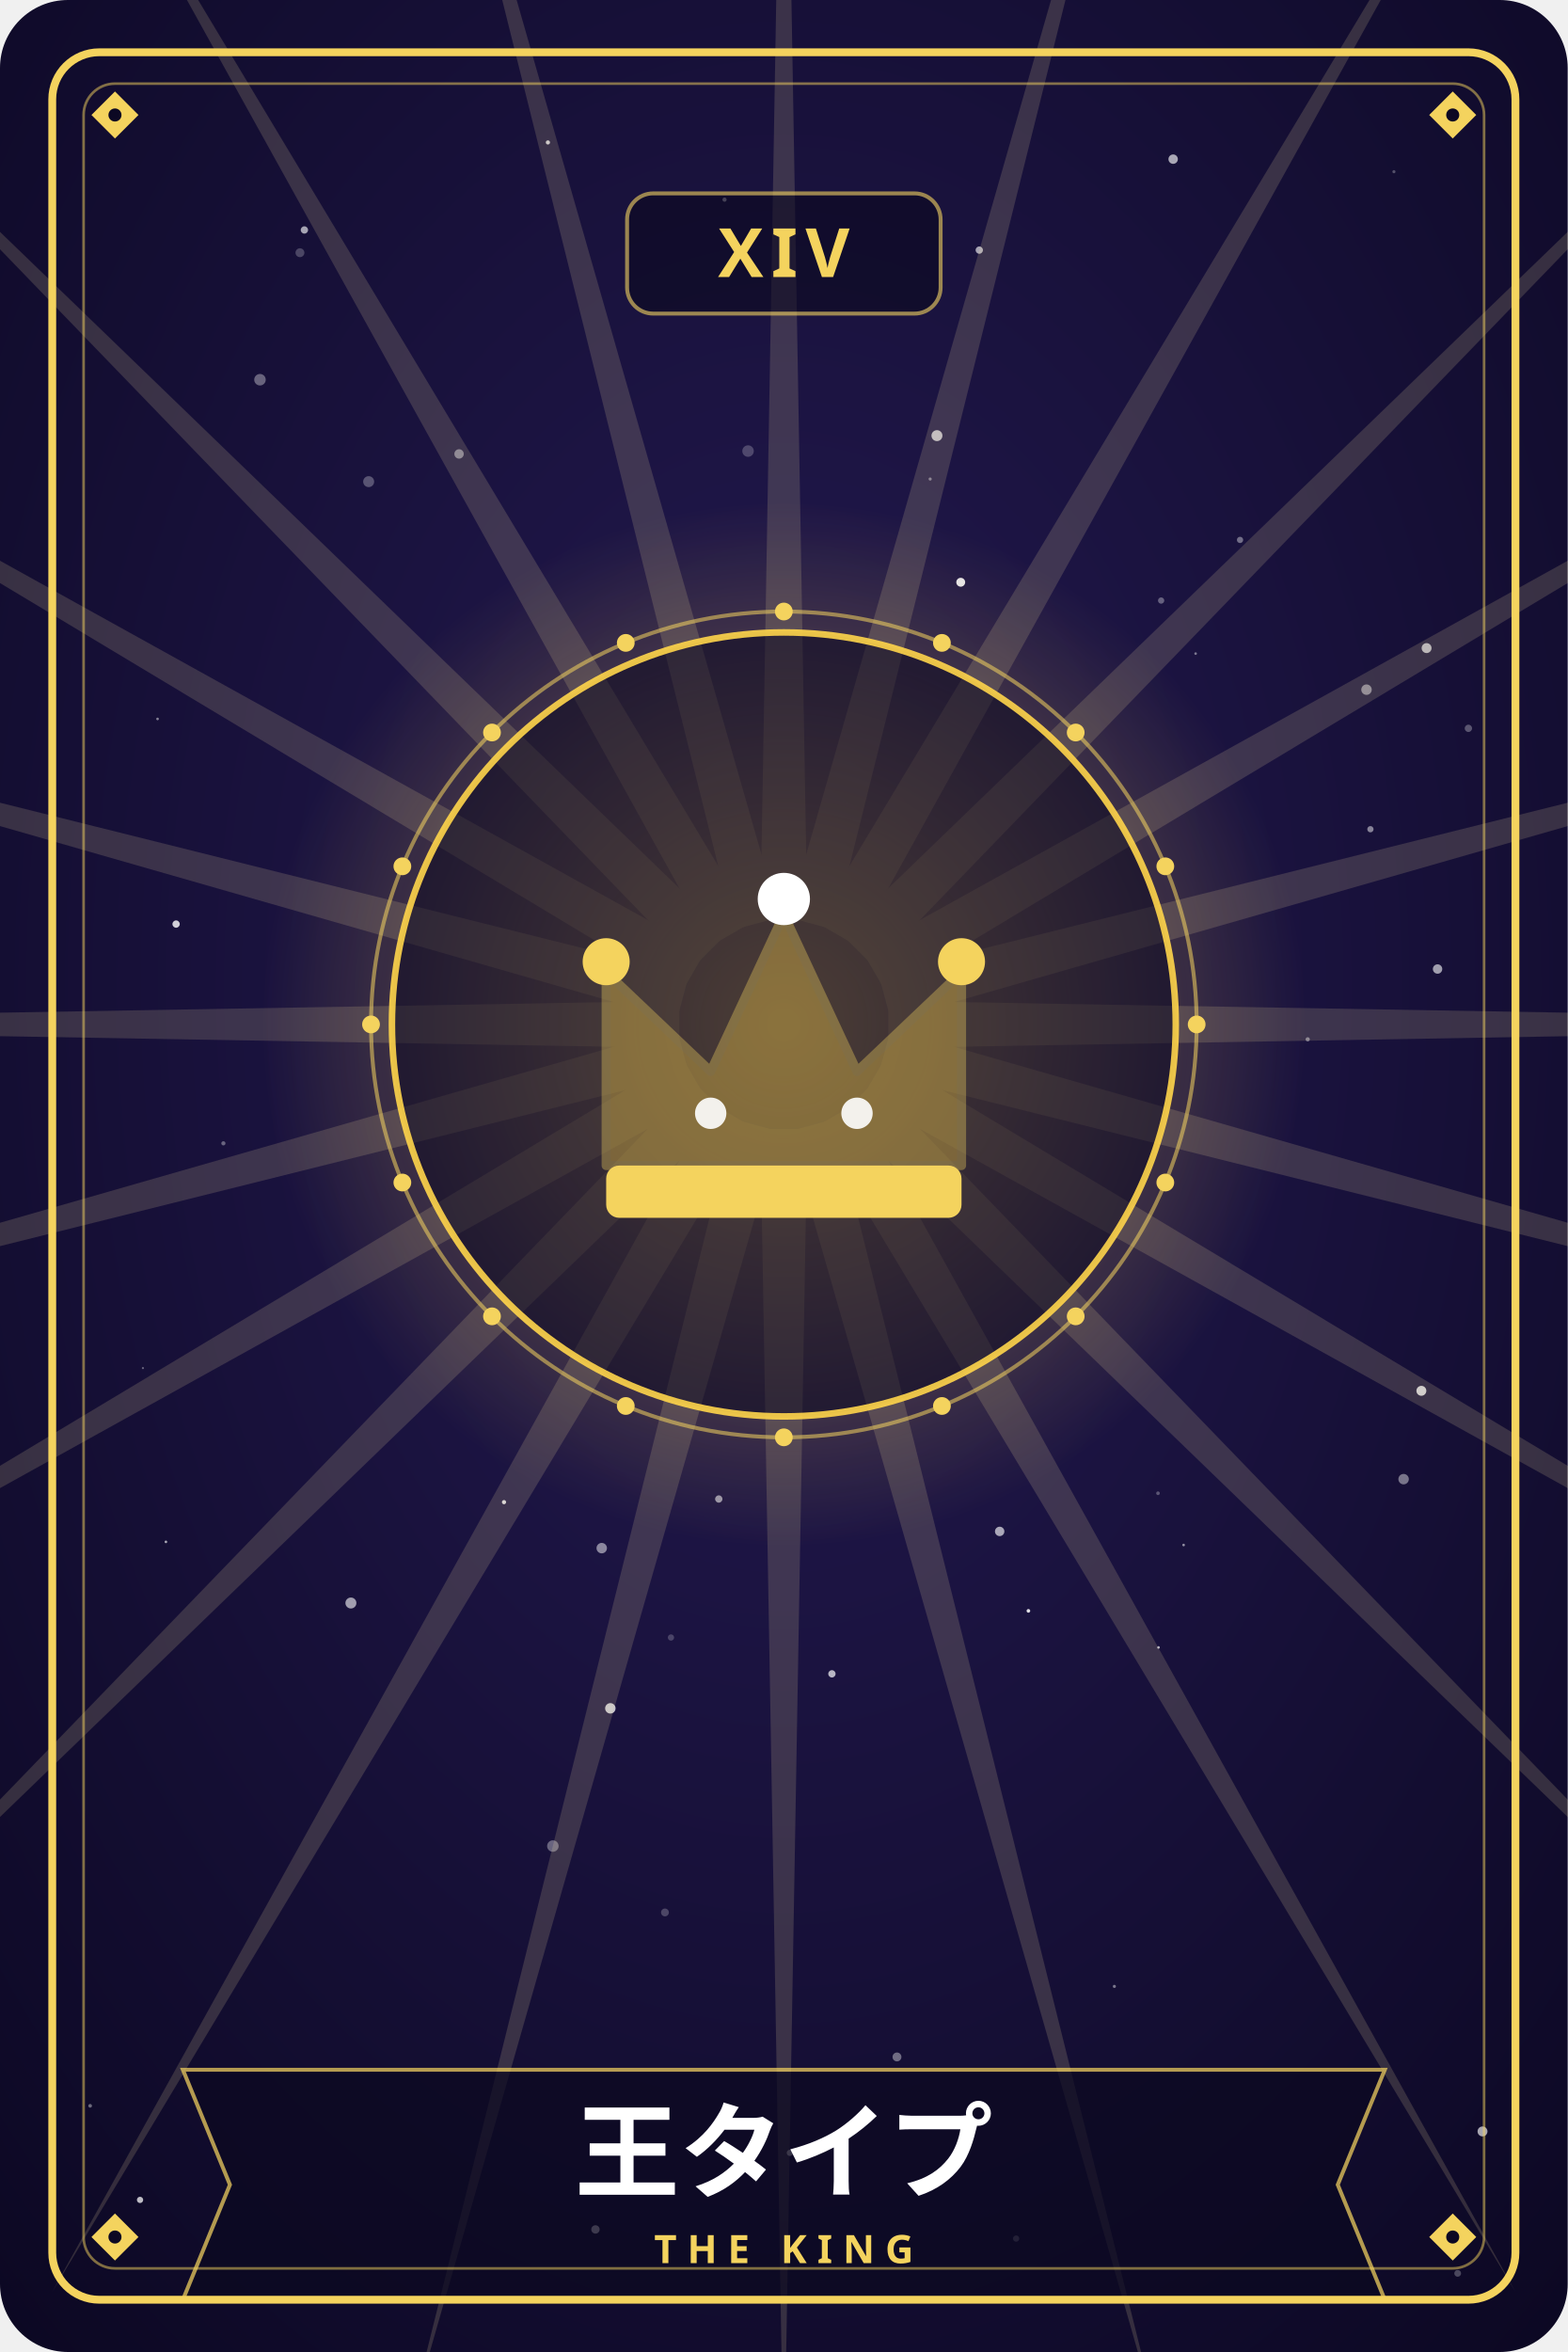
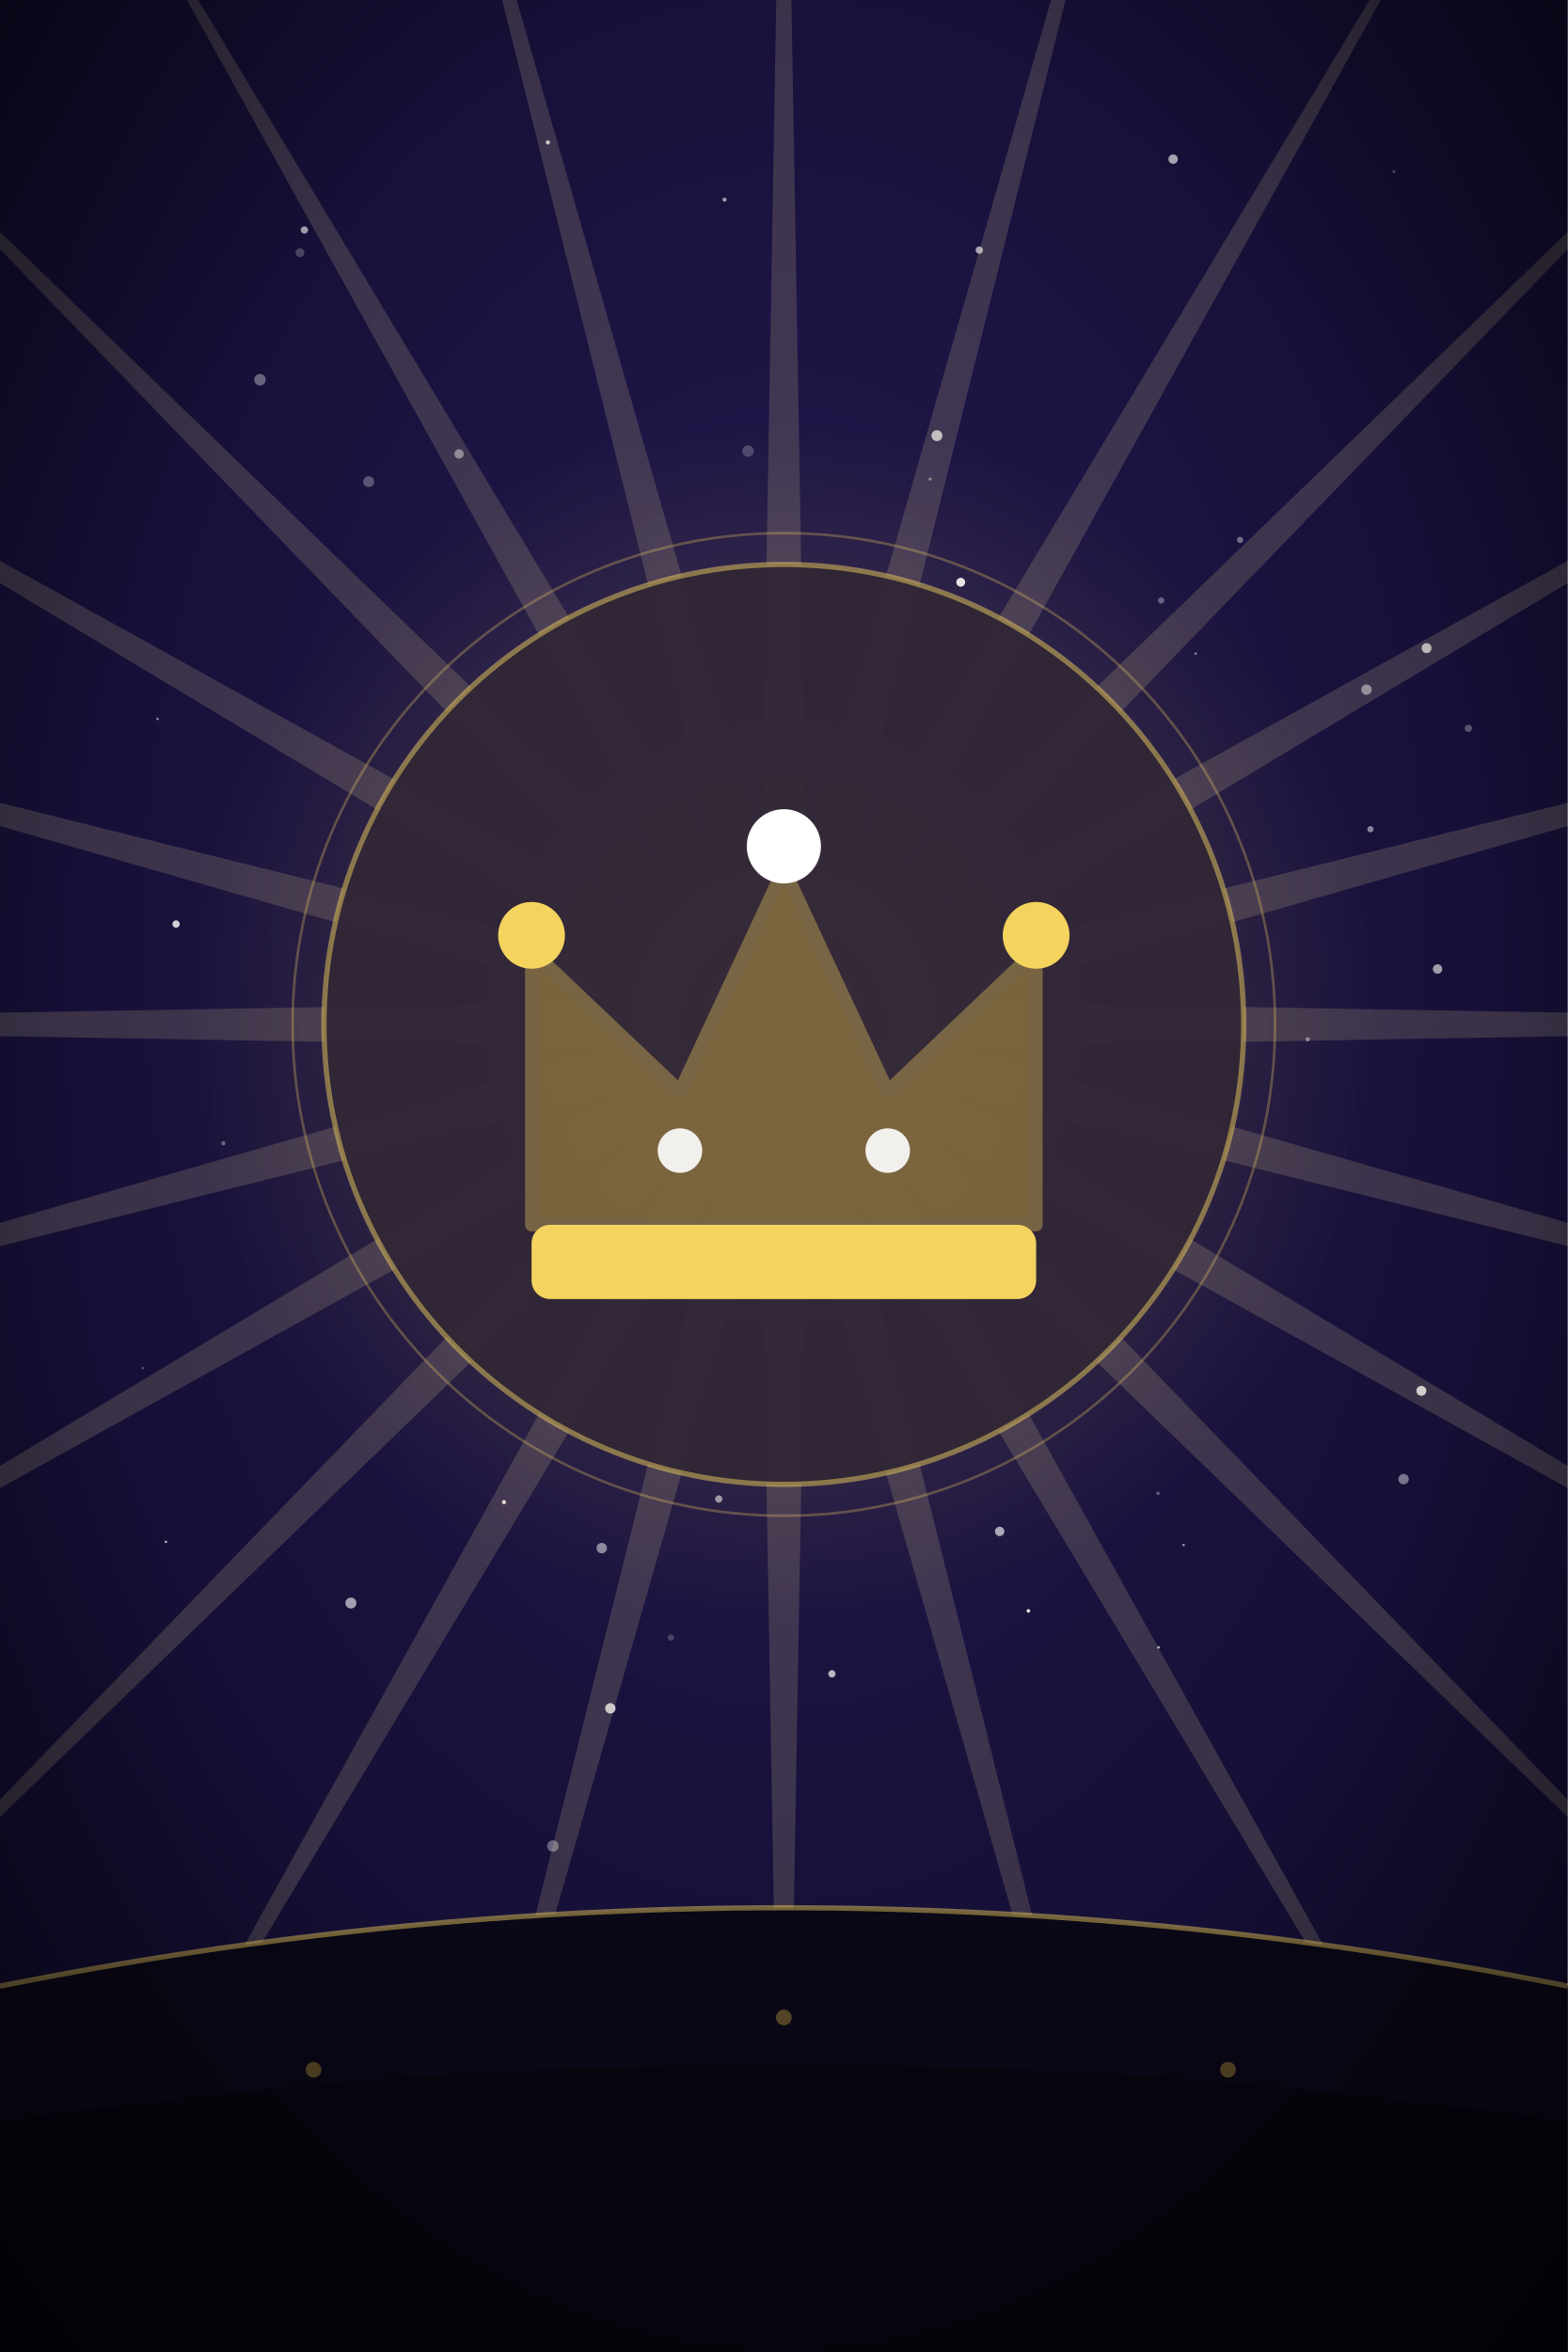
- <svg xmlns="http://www.w3.org/2000/svg" viewBox="0 0 600 900" width="600" height="900" font-family="'Noto Sans JP','Hiragino Sans','Hiragino Kaku Gothic ProN','Yu Gothic',Meiryo,IPAGothic,sans-serif">
+ <svg xmlns="http://www.w3.org/2000/svg" viewBox="0 0 600 900" width="600" height="900">
  <defs>
-     <radialGradient id="bg" cx="50%" cy="42%" r="75%">
+     <radialGradient id="bg" cx="50%" cy="40%" r="78%">
      <stop offset="0%" stop-color="#241a52" />
      <stop offset="100%" stop-color="#0c0823" />
    </radialGradient>
    <radialGradient id="glow" cx="50%" cy="50%" r="50%">
-       <stop offset="0%" stop-color="#ffd54a" stop-opacity="0.55" />
+       <stop offset="0%" stop-color="#ffd54a" stop-opacity="0.6" />
+       <stop offset="55%" stop-color="#ffd54a" stop-opacity="0.12" />
      <stop offset="100%" stop-color="#ffd54a" stop-opacity="0" />
    </radialGradient>
+     <radialGradient id="vig" cx="50%" cy="46%" r="72%">
+       <stop offset="62%" stop-color="#000" stop-opacity="0" />
+       <stop offset="100%" stop-color="#000" stop-opacity="0.55" />
+     </radialGradient>
  </defs>
-   <rect width="600" height="900" rx="26" fill="url(#bg)" />
+   <rect width="600" height="900" fill="url(#bg)" />
  <g>
    <circle cx="227.9" cy="853.1" r="1.6" fill="#fff" opacity="0.72" />
    <circle cx="63.5" cy="590.0" r="0.5" fill="#fff" opacity="0.64" />
    <circle cx="388.9" cy="856.6" r="1.2" fill="#fff" opacity="0.33" />
    <circle cx="557.9" cy="869.9" r="1.3" fill="#fff" opacity="0.25" />
    <circle cx="500.5" cy="397.7" r="0.8" fill="#fff" opacity="0.43" />
    <circle cx="567.4" cy="815.6" r="1.9" fill="#fff" opacity="0.63" />
    <circle cx="524.5" cy="317.3" r="1.2" fill="#fff" opacity="0.48" />
    <circle cx="544.0" cy="532.2" r="1.9" fill="#fff" opacity="0.77" />
    <circle cx="457.6" cy="250.1" r="0.5" fill="#fff" opacity="0.43" />
    <circle cx="67.4" cy="353.6" r="1.4" fill="#fff" opacity="0.80" />
    <circle cx="393.6" cy="616.4" r="0.7" fill="#fff" opacity="0.86" />
    <circle cx="444.4" cy="229.8" r="1.2" fill="#fff" opacity="0.33" />
    <circle cx="546.0" cy="248.0" r="1.9" fill="#fff" opacity="0.66" />
    <circle cx="256.8" cy="626.6" r="1.2" fill="#fff" opacity="0.21" />
    <circle cx="474.6" cy="206.6" r="1.2" fill="#fff" opacity="0.39" />
    <circle cx="453.0" cy="591.2" r="0.5" fill="#fff" opacity="0.53" />
    <circle cx="211.6" cy="706.4" r="2.2" fill="#fff" opacity="0.35" />
    <circle cx="53.6" cy="841.8" r="1.2" fill="#fff" opacity="0.73" />
    <circle cx="230.3" cy="592.4" r="2.0" fill="#fff" opacity="0.49" />
    <circle cx="356.0" cy="183.3" r="0.6" fill="#fff" opacity="0.41" />
    <circle cx="443.2" cy="571.4" r="0.7" fill="#fff" opacity="0.28" />
    <circle cx="537.2" cy="566.0" r="2.0" fill="#fff" opacity="0.42" />
    <circle cx="302.3" cy="823.8" r="1.2" fill="#fff" opacity="0.65" />
    <circle cx="374.8" cy="95.7" r="1.4" fill="#fff" opacity="0.62" />
    <circle cx="443.4" cy="630.4" r="0.5" fill="#fff" opacity="0.68" />
    <circle cx="233.6" cy="653.7" r="2.0" fill="#fff" opacity="0.74" />
    <circle cx="449.0" cy="60.9" r="1.8" fill="#fff" opacity="0.63" />
    <circle cx="114.8" cy="96.7" r="1.7" fill="#fff" opacity="0.23" />
    <circle cx="562.0" cy="278.7" r="1.4" fill="#fff" opacity="0.29" />
    <circle cx="116.5" cy="88.0" r="1.4" fill="#fff" opacity="0.62" />
    <circle cx="134.3" cy="613.4" r="2.1" fill="#fff" opacity="0.59" />
    <circle cx="533.5" cy="65.7" r="0.6" fill="#fff" opacity="0.27" />
    <circle cx="175.7" cy="173.7" r="1.8" fill="#fff" opacity="0.43" />
    <circle cx="523.0" cy="263.9" r="2.0" fill="#fff" opacity="0.46" />
    <circle cx="54.7" cy="523.5" r="0.4" fill="#fff" opacity="0.36" />
    <circle cx="359.0" cy="833.3" r="1.9" fill="#fff" opacity="0.57" />
    <circle cx="60.3" cy="275.1" r="0.5" fill="#fff" opacity="0.48" />
    <circle cx="367.7" cy="222.8" r="1.7" fill="#fff" opacity="0.89" />
    <circle cx="550.2" cy="370.8" r="1.8" fill="#fff" opacity="0.59" />
    <circle cx="286.3" cy="172.6" r="2.2" fill="#fff" opacity="0.22" />
    <circle cx="275.1" cy="573.6" r="1.4" fill="#fff" opacity="0.55" />
    <circle cx="277.3" cy="76.4" r="0.8" fill="#fff" opacity="0.56" />
    <circle cx="318.4" cy="640.5" r="1.4" fill="#fff" opacity="0.69" />
    <circle cx="209.7" cy="54.5" r="0.8" fill="#fff" opacity="0.75" />
    <circle cx="34.5" cy="805.8" r="0.7" fill="#fff" opacity="0.39" />
    <circle cx="141.1" cy="184.3" r="2.1" fill="#fff" opacity="0.28" />
    <circle cx="99.5" cy="145.3" r="2.2" fill="#fff" opacity="0.35" />
    <circle cx="85.5" cy="437.5" r="0.8" fill="#fff" opacity="0.35" />
    <circle cx="254.5" cy="731.8" r="1.5" fill="#fff" opacity="0.23" />
    <circle cx="192.9" cy="574.8" r="0.8" fill="#fff" opacity="0.81" />
    <circle cx="426.5" cy="760.1" r="0.6" fill="#fff" opacity="0.43" />
    <circle cx="343.3" cy="787.1" r="1.7" fill="#fff" opacity="0.39" />
    <circle cx="382.6" cy="586.0" r="1.8" fill="#fff" opacity="0.63" />
    <circle cx="358.6" cy="166.7" r="2.1" fill="#fff" opacity="0.69" />
  </g>
  <g opacity="0.16">
    <path d="M340 401 L860 392 L340 383 Z" fill="#ffe9a8" />
    <path d="M336.308 411.046 L840.918 536.939 L340.966 393.659 Z" fill="#ffe9a8" />
    <path d="M330.141 419.794 L784.974 672 L339.141 404.206 Z" fill="#ffe9a8" />
    <path d="M321.92 426.648 L695.98 787.98 L334.648 413.92 Z" fill="#ffe9a8" />
    <path d="M312.206 431.141 L580 876.974 L327.794 422.141 Z" fill="#ffe9a8" />
    <path d="M301.659 432.966 L444.939 932.918 L319.046 428.308 Z" fill="#ffe9a8" />
    <path d="M291 432 L300 952 L309 432 Z" fill="#ffe9a8" />
    <path d="M280.954 428.308 L155.061 932.918 L298.341 432.966 Z" fill="#ffe9a8" />
    <path d="M272.206 422.141 L20 876.974 L287.794 431.141 Z" fill="#ffe9a8" />
    <path d="M265.352 413.92 L-95.98 787.98 L278.08 426.648 Z" fill="#ffe9a8" />
    <path d="M260.859 404.206 L-184.974 672 L269.859 419.794 Z" fill="#ffe9a8" />
    <path d="M259.034 393.659 L-240.918 536.939 L263.692 411.046 Z" fill="#ffe9a8" />
    <path d="M260 383 L-260 392 L260 401 Z" fill="#ffe9a8" />
    <path d="M263.692 372.954 L-240.918 247.061 L259.034 390.341 Z" fill="#ffe9a8" />
    <path d="M269.859 364.206 L-184.974 112 L260.859 379.794 Z" fill="#ffe9a8" />
    <path d="M278.08 357.352 L-95.98 -3.98 L265.352 370.08 Z" fill="#ffe9a8" />
    <path d="M287.794 352.859 L20 -92.974 L272.206 361.859 Z" fill="#ffe9a8" />
    <path d="M298.341 351.034 L155.061 -148.918 L280.954 355.692 Z" fill="#ffe9a8" />
    <path d="M309 352 L300 -168 L291 352 Z" fill="#ffe9a8" />
    <path d="M319.046 355.692 L444.939 -148.918 L301.659 351.034 Z" fill="#ffe9a8" />
    <path d="M327.794 361.859 L580 -92.974 L312.206 352.859 Z" fill="#ffe9a8" />
    <path d="M334.648 370.08 L695.98 -3.98 L321.92 357.352 Z" fill="#ffe9a8" />
    <path d="M339.141 379.794 L784.974 112 L330.141 364.206 Z" fill="#ffe9a8" />
    <path d="M340.966 390.341 L840.918 247.061 L336.308 372.954 Z" fill="#ffe9a8" />
  </g>
-   <circle cx="300" cy="392" r="200" fill="url(#glow)" />
-   <circle cx="300" cy="392" r="150" fill="#0b0820" opacity="0.55" />
-   <circle cx="300" cy="392" r="158" fill="none" stroke="#f4d35e" stroke-width="1.5" opacity="0.55" />
-   <circle cx="300" cy="392" r="150" fill="none" stroke="#ffd54a" stroke-width="2.5" opacity="0.9" />
-   <circle cx="458.0" cy="392.0" r="3.4" fill="#f4d35e" />
-   <circle cx="446.0" cy="452.5" r="3.4" fill="#f4d35e" />
-   <circle cx="411.7" cy="503.7" r="3.4" fill="#f4d35e" />
-   <circle cx="360.5" cy="538.0" r="3.4" fill="#f4d35e" />
-   <circle cx="300.0" cy="550.0" r="3.4" fill="#f4d35e" />
-   <circle cx="239.5" cy="538.0" r="3.4" fill="#f4d35e" />
-   <circle cx="188.3" cy="503.7" r="3.4" fill="#f4d35e" />
-   <circle cx="154.0" cy="452.5" r="3.4" fill="#f4d35e" />
-   <circle cx="142.0" cy="392.0" r="3.4" fill="#f4d35e" />
-   <circle cx="154.0" cy="331.5" r="3.4" fill="#f4d35e" />
-   <circle cx="188.3" cy="280.3" r="3.4" fill="#f4d35e" />
-   <circle cx="239.5" cy="246.0" r="3.4" fill="#f4d35e" />
-   <circle cx="300.0" cy="234.0" r="3.4" fill="#f4d35e" />
-   <circle cx="360.5" cy="246.0" r="3.4" fill="#f4d35e" />
-   <circle cx="411.7" cy="280.3" r="3.4" fill="#f4d35e" />
-   <circle cx="446.0" cy="331.5" r="3.4" fill="#f4d35e" />
-   <path d="M232 446 L232 372 L272 410 L300 350 L328 410 L368 372 L368 446 Z" fill="#ffd54a" opacity="0.35" stroke="#f4d35e" stroke-width="3.5" stroke-linejoin="round" />
-   <rect x="232" y="446" width="136" height="20" rx="5" fill="#f4d35e" />
-   <circle cx="232" cy="368" r="9" fill="#f4d35e" />
-   <circle cx="368" cy="368" r="9" fill="#f4d35e" />
-   <circle cx="300" cy="344" r="10" fill="#fff" />
-   <circle cx="272" cy="426" r="6" fill="#fff" opacity="0.9" />
-   <circle cx="328" cy="426" r="6" fill="#fff" opacity="0.9" />
-   <g>
-     <rect x="240" y="74" width="120" height="46" rx="10" fill="#0b0820" opacity="0.6" stroke="#f4d35e" stroke-width="1.5" />
-     <text x="300" y="106" text-anchor="middle" font-size="26" letter-spacing="3" fill="#f4d35e" font-weight="700">XIV</text>
+   <circle cx="300" cy="392" r="230" fill="url(#glow)" />
+   <g opacity="0.95">
+     <circle cx="300" cy="392" r="176" fill="#140f33" />
+     <circle cx="300" cy="392" r="176" fill="#ffd54a" opacity="0.12" />
+     <circle cx="300" cy="392" r="176" fill="none" stroke="#f4d35e" stroke-width="2" opacity="0.5" />
+     <circle cx="300" cy="392" r="188" fill="none" stroke="#f4d35e" stroke-width="1" opacity="0.3" />
  </g>
-   <g>
-     <path d="M70 792 L530 792 L512 836 L530 880 L70 880 L88 836 Z" fill="#0b0820" opacity="0.72" stroke="#f4d35e" stroke-width="1.5" />
-     <text x="300" y="838" text-anchor="middle" font-size="40" font-weight="900" fill="#fff">王タイプ</text>
-     <text x="300" y="866" text-anchor="middle" font-size="15" letter-spacing="4" fill="#f4d35e" font-weight="700">THE KING</text>
+   <path d="M0 760 Q 300 700 600 760 L600 900 L0 900 Z" fill="#0a0716" />
+   <path d="M0 760 Q 300 700 600 760" fill="none" stroke="#f4d35e" stroke-width="2" opacity="0.45" />
+   <path d="M0 812 Q 300 768 600 812 L600 900 L0 900 Z" fill="#000" opacity="0.35" />
+   <g fill="#ffd54a" opacity="0.3">
+     <circle cx="120" cy="792" r="3" />
+     <circle cx="300" cy="772" r="3" />
+     <circle cx="470" cy="792" r="3" />
  </g>
-   <rect x="20" y="20" width="560" height="860" rx="18" fill="none" stroke="#f4d35e" stroke-width="3" />
-   <rect x="32" y="32" width="536" height="836" rx="12" fill="none" stroke="#f4d35e" stroke-width="1" opacity="0.5" />
-   <g transform="translate(44 44)" fill="#f4d35e">
-     <polygon points="0,-9 9,0 0,9 -9,0" />
-     <circle cx="0" cy="0" r="2.5" fill="#0c0823" />
+   <g transform="translate(300 392) scale(1.42) translate(-300 -392)">
+     <path d="M232 446 L232 372 L272 410 L300 350 L328 410 L368 372 L368 446 Z" fill="#ffd54a" opacity="0.35" stroke="#f4d35e" stroke-width="3.5" stroke-linejoin="round" />
+     <rect x="232" y="446" width="136" height="20" rx="5" fill="#f4d35e" />
+     <circle cx="232" cy="368" r="9" fill="#f4d35e" />
+     <circle cx="368" cy="368" r="9" fill="#f4d35e" />
+     <circle cx="300" cy="344" r="10" fill="#fff" />
+     <circle cx="272" cy="426" r="6" fill="#fff" opacity="0.9" />
+     <circle cx="328" cy="426" r="6" fill="#fff" opacity="0.9" />
  </g>
-   <g transform="translate(556 44)" fill="#f4d35e">
-     <polygon points="0,-9 9,0 0,9 -9,0" />
-     <circle cx="0" cy="0" r="2.5" fill="#0c0823" />
-   </g>
-   <g transform="translate(44 856)" fill="#f4d35e">
-     <polygon points="0,-9 9,0 0,9 -9,0" />
-     <circle cx="0" cy="0" r="2.5" fill="#0c0823" />
-   </g>
-   <g transform="translate(556 856)" fill="#f4d35e">
-     <polygon points="0,-9 9,0 0,9 -9,0" />
-     <circle cx="0" cy="0" r="2.5" fill="#0c0823" />
-   </g>
+   <rect width="600" height="900" fill="url(#vig)" />
</svg>
